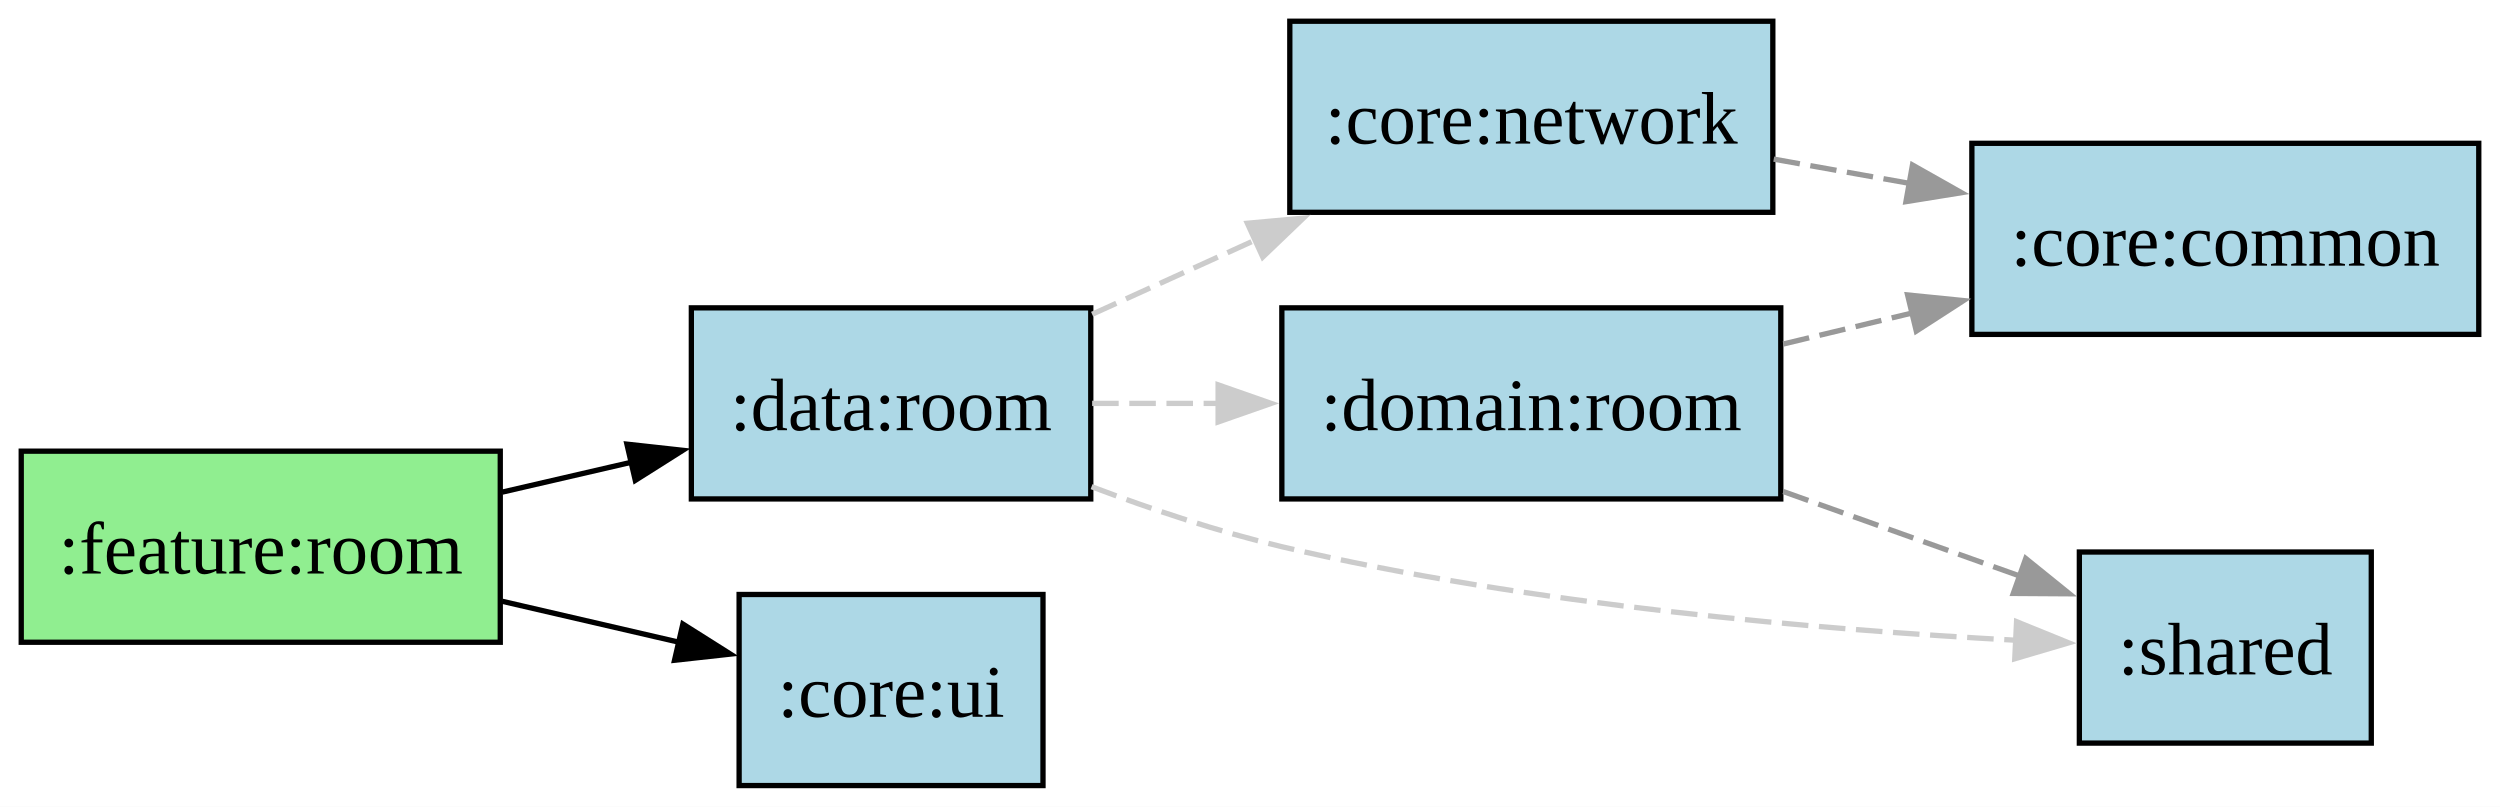
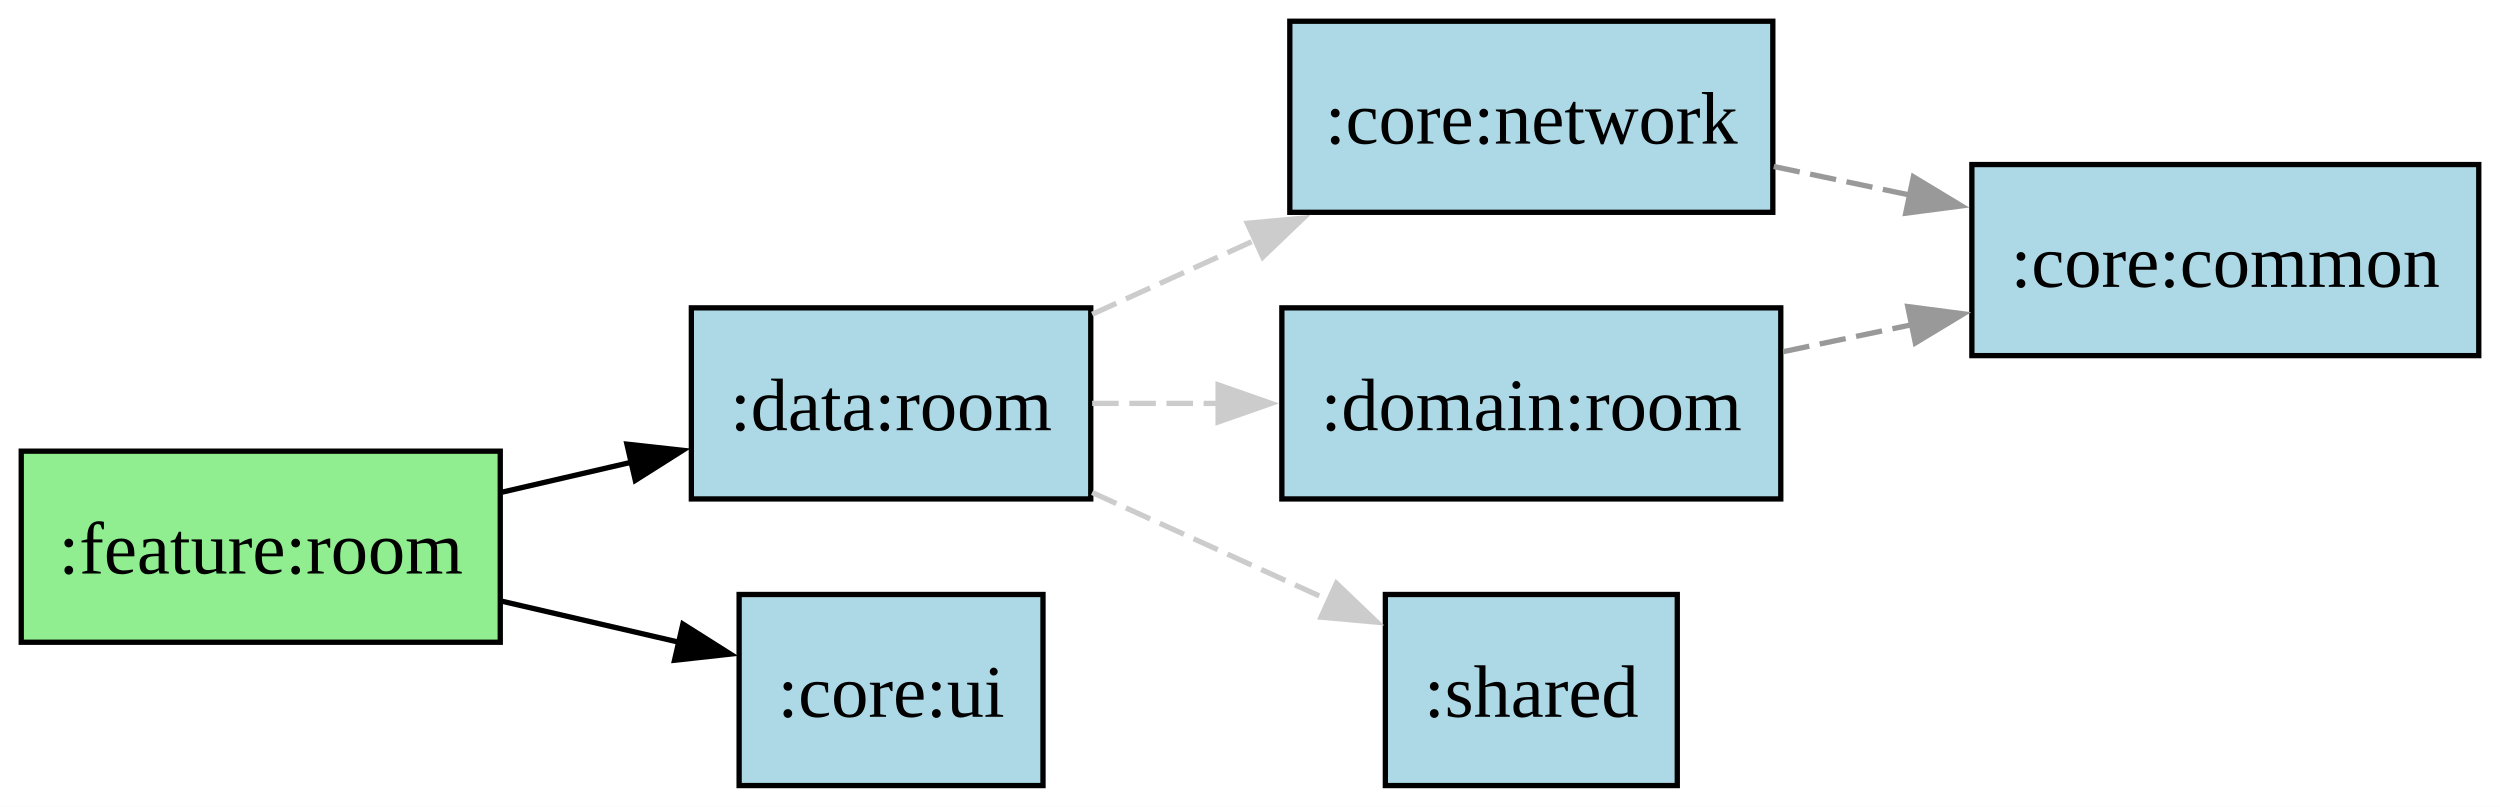
<svg xmlns="http://www.w3.org/2000/svg" width="628" height="152pt" viewBox="0 0 471 152">
  <g class="graph">
    <path fill="#fff" d="M0 152V0h471v152z" />
    <g class="node">
      <path fill="#90ee90" stroke="#000" d="M94.25 85H4v36h90.25z" />
      <text x="45.12" y="-39.95" font-family="Times New Roman,serif" font-size="14" text-anchor="middle" transform="translate(4 148)">:feature:room</text>
    </g>
    <g class="node">
      <path fill="#add8e6" stroke="#000" d="M205.5 58h-75.25v36h75.25z" />
      <text x="163.88" y="-66.95" font-family="Times New Roman,serif" font-size="14" text-anchor="middle" transform="translate(4 148)">:data:room</text>
    </g>
    <g stroke="#000" class="edge">
      <path fill="none" d="M94.6 92.72c7.97-1.85 16.31-3.78 24.37-5.64" />
      <path d="m118.11 83.68 10.53 1.16-8.95 5.66z" />
    </g>
    <g class="node">
      <path fill="#add8e6" stroke="#000" d="M196.5 112h-57.25v36h57.25z" />
      <text x="163.88" y="-12.95" font-family="Times New Roman,serif" font-size="14" text-anchor="middle" transform="translate(4 148)">:core:ui</text>
    </g>
    <g stroke="#000" class="edge">
      <path fill="none" d="M94.6 113.28c10.98 2.54 22.65 5.24 33.34 7.72" />
      <path d="m128.65 117.57 8.96 5.66-10.53 1.16z" />
    </g>
    <g class="node">
      <path fill="#add8e6" stroke="#000" d="M334 4h-91v36h91z" />
      <text x="284.5" y="-120.95" font-family="Times New Roman,serif" font-size="14" text-anchor="middle" transform="translate(4 148)">:core:network</text>
    </g>
    <g class="node">
-       <path fill="#add8e6" stroke="#000" d="M467 27h-95.5v36H467z" />
-       <text x="415.25" y="-97.95" font-family="Times New Roman,serif" font-size="14" text-anchor="middle" transform="translate(4 148)">:core:common</text>
+       <path fill="#add8e6" stroke="#000" d="M467 31h-95.5v36H467z" />
+       <text x="415.25" y="-93.95" font-family="Times New Roman,serif" font-size="14" text-anchor="middle" transform="translate(4 148)">:core:common</text>
    </g>
    <g stroke="#999" class="edge">
-       <path fill="none" stroke-dasharray="5,2" d="M334.17 29.98c8.28 1.48 17.04 3.04 25.66 4.58" />
-       <path fill="#999" d="m360.31 31.09 9.23 5.21-10.46 1.69z" />
+       <path fill="none" stroke-dasharray="5,2" d="M334.17 31.37c8.28 1.73 17.04 3.57 25.66 5.38" />
+       <path fill="#999" d="m360.48 33.31 9.07 5.48-10.51 1.37z" />
    </g>
    <g stroke="#ccc" class="edge">
      <path fill="none" stroke-dasharray="5,2" d="M205.76 59.21c9.79-4.46 20.54-9.35 30.94-14.08" />
      <path fill="#ccc" d="m235 42.06 10.55-.96-7.65 7.33z" />
    </g>
    <g class="node">
      <path fill="#add8e6" stroke="#000" d="M335.5 58h-94v36h94z" />
      <text x="284.5" y="-66.95" font-family="Times New Roman,serif" font-size="14" text-anchor="middle" transform="translate(4 148)">:domain:room</text>
    </g>
    <g stroke="#ccc" class="edge">
      <path fill="none" stroke-dasharray="5,2" d="M205.76 76h23.85" />
      <path fill="#ccc" d="m229.49 72.5 10 3.5-10 3.5z" />
    </g>
    <g class="node">
-       <path fill="#add8e6" stroke="#000" d="M446.75 104h-55v36h55z" />
-       <text x="415.25" y="-20.95" font-family="Times New Roman,serif" font-size="14" text-anchor="middle" transform="translate(4 148)">:shared</text>
+       <path fill="#add8e6" stroke="#000" d="M316 112h-55v36h55z" />
+       <text x="284.5" y="-12.95" font-family="Times New Roman,serif" font-size="14" text-anchor="middle" transform="translate(4 148)">:shared</text>
    </g>
    <g stroke="#ccc" class="edge">
-       <path fill="none" stroke-dasharray="5,2" d="M205.65 91.69c11.31 4.28 23.94 8.5 35.85 11.31 46.82 11.04 102.16 15.68 138.28 17.62" />
-       <path fill="#ccc" d="m379.92 117.12 9.82 3.99-10.16 3z" />
+       <path fill="none" stroke-dasharray="5,2" d="M205.76 92.79c14.2 6.46 30.41 13.84 44.63 20.32" />
+       <path fill="#ccc" d="m251.78 109.9 7.65 7.32-10.55-.95z" />
    </g>
    <g stroke="#999" class="edge">
-       <path fill="none" stroke-dasharray="5,2" d="M335.98 64.81c7.92-1.91 16.24-3.91 24.42-5.88" />
-       <path fill="#999" d="m359.39 55.57 10.54 1.06-8.9 5.75z" />
-     </g>
-     <g stroke="#999" class="edge">
-       <path fill="none" stroke-dasharray="5,2" d="M335.98 92.61c14.67 5.24 30.67 10.96 44.64 15.95" />
-       <path fill="#999" d="m381.65 105.21 8.24 6.66-10.59-.07z" />
+       <path fill="none" stroke-dasharray="5,2" d="M335.98 66.25c7.92-1.66 16.24-3.4 24.42-5.12" />
+       <path fill="#999" d="m359.42 57.76 10.5 1.37-9.07 5.48z" />
    </g>
  </g>
</svg>
